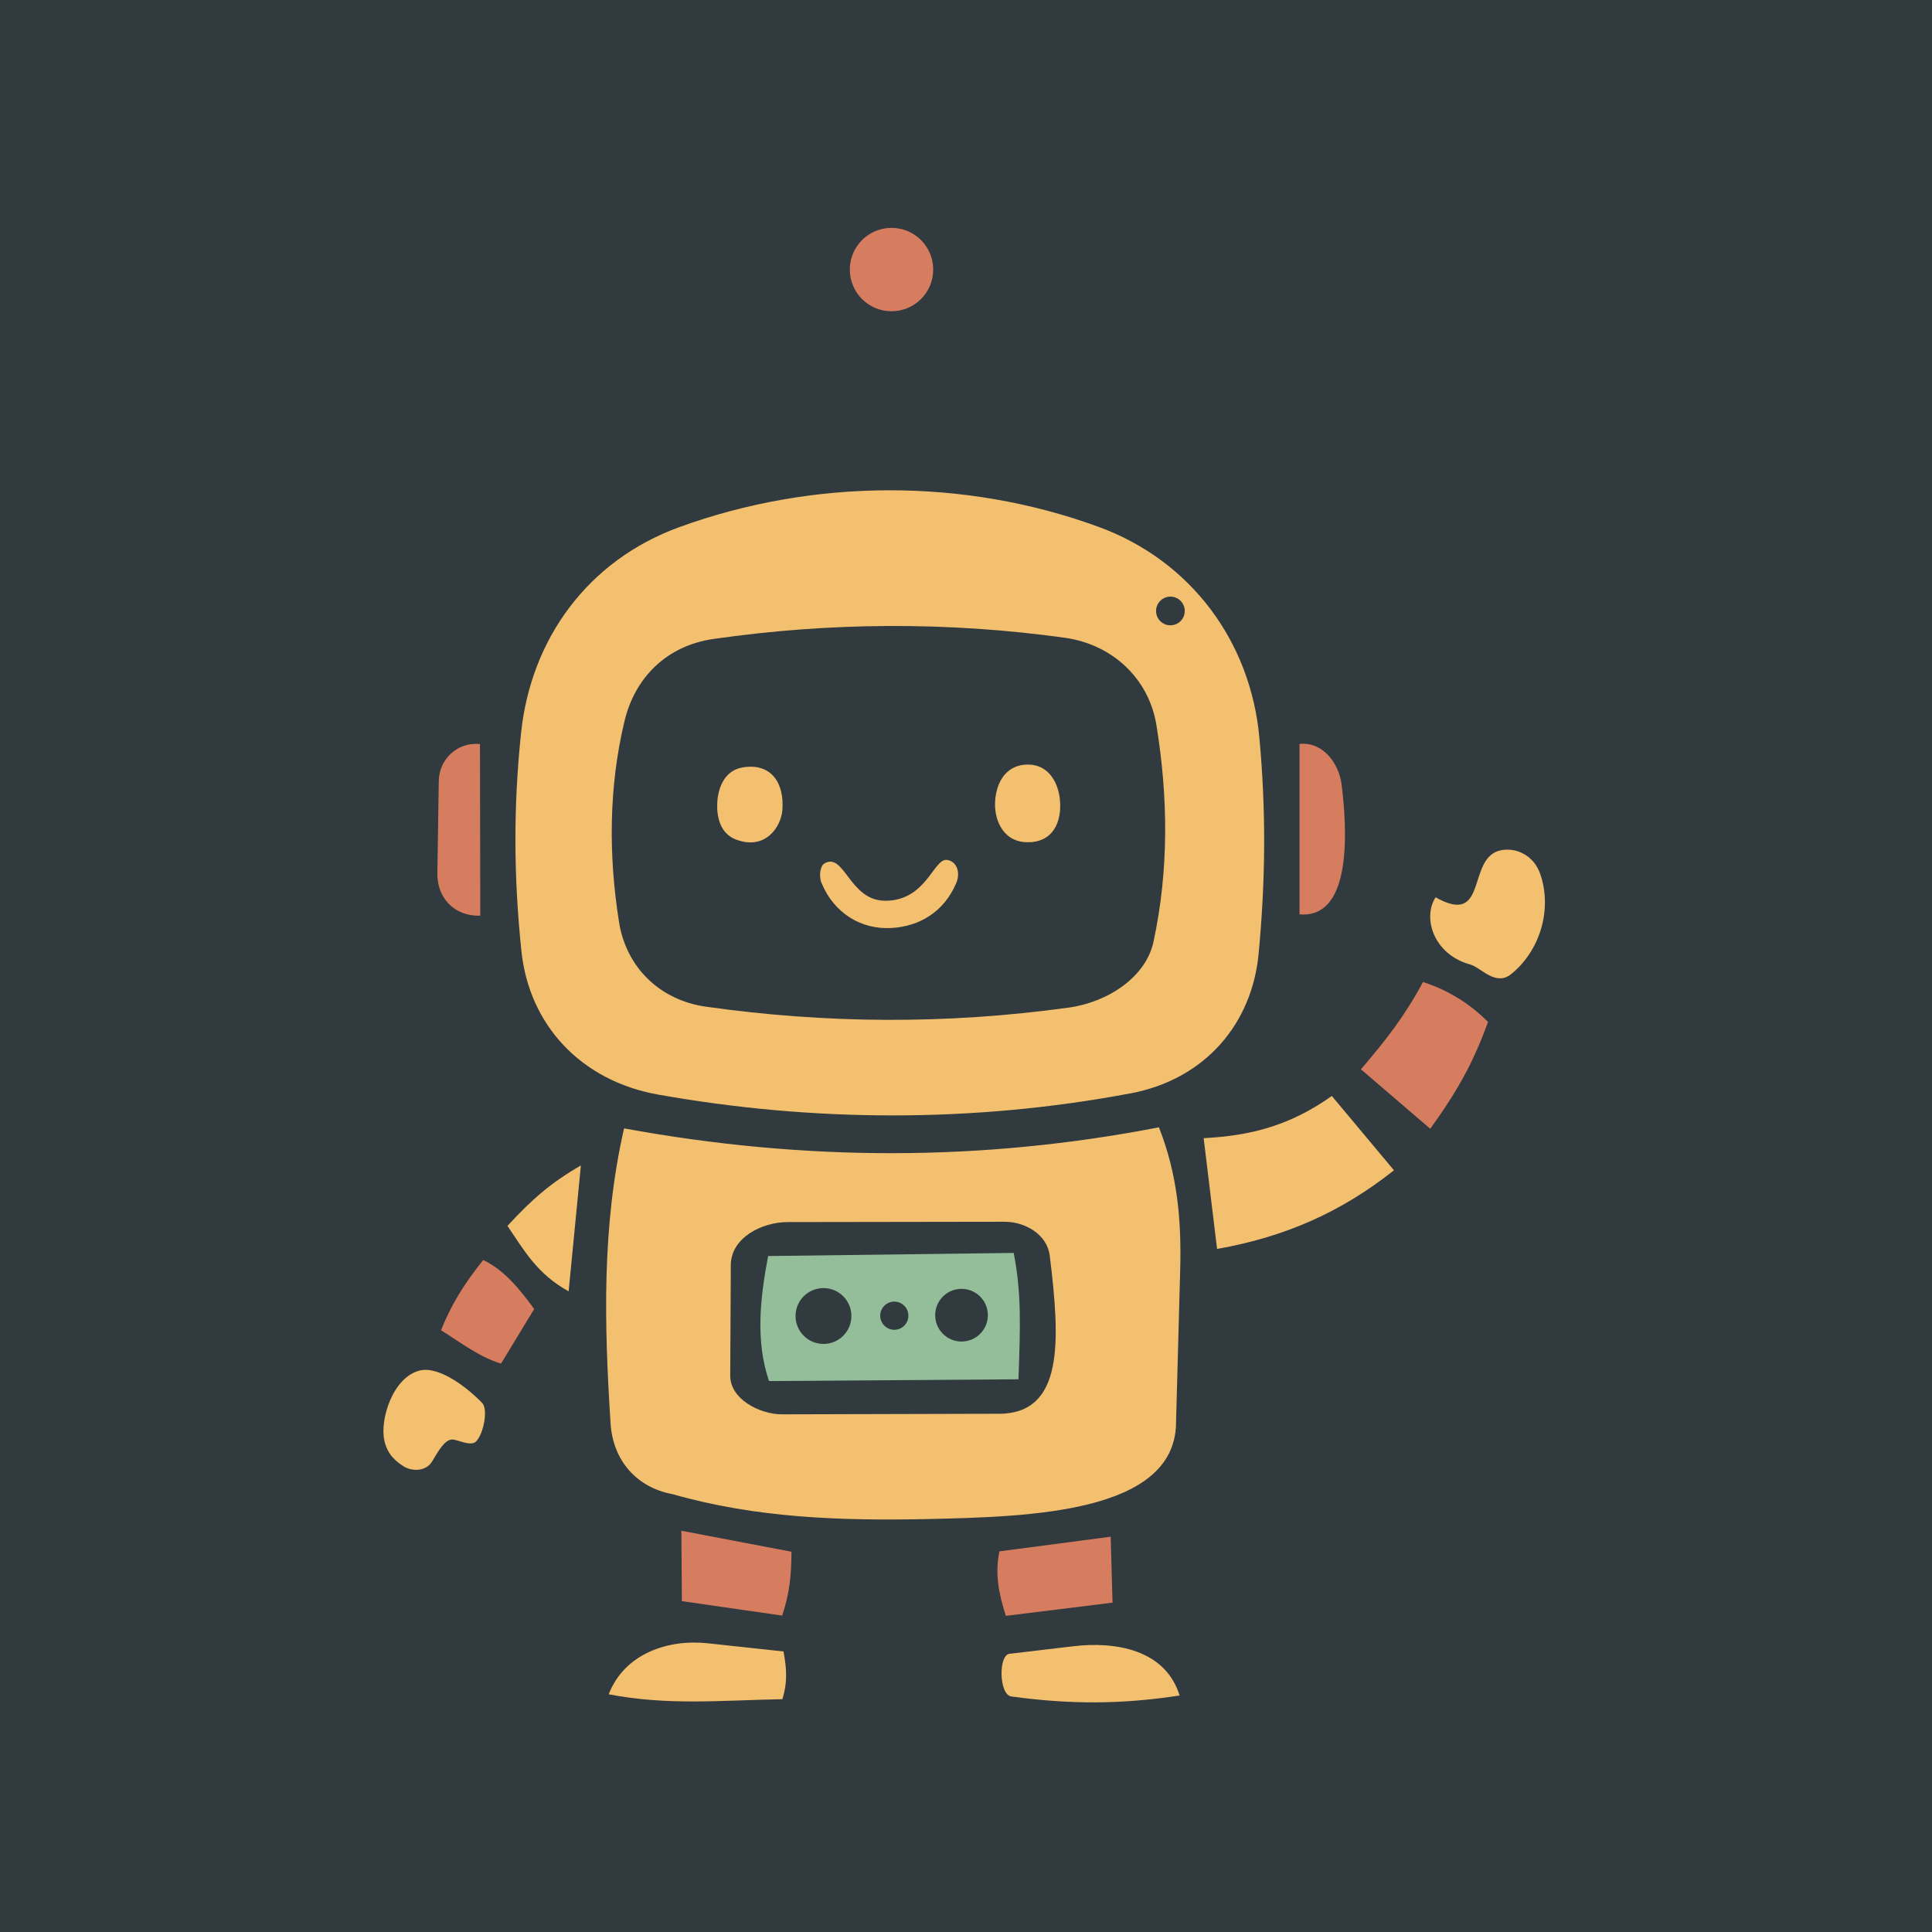
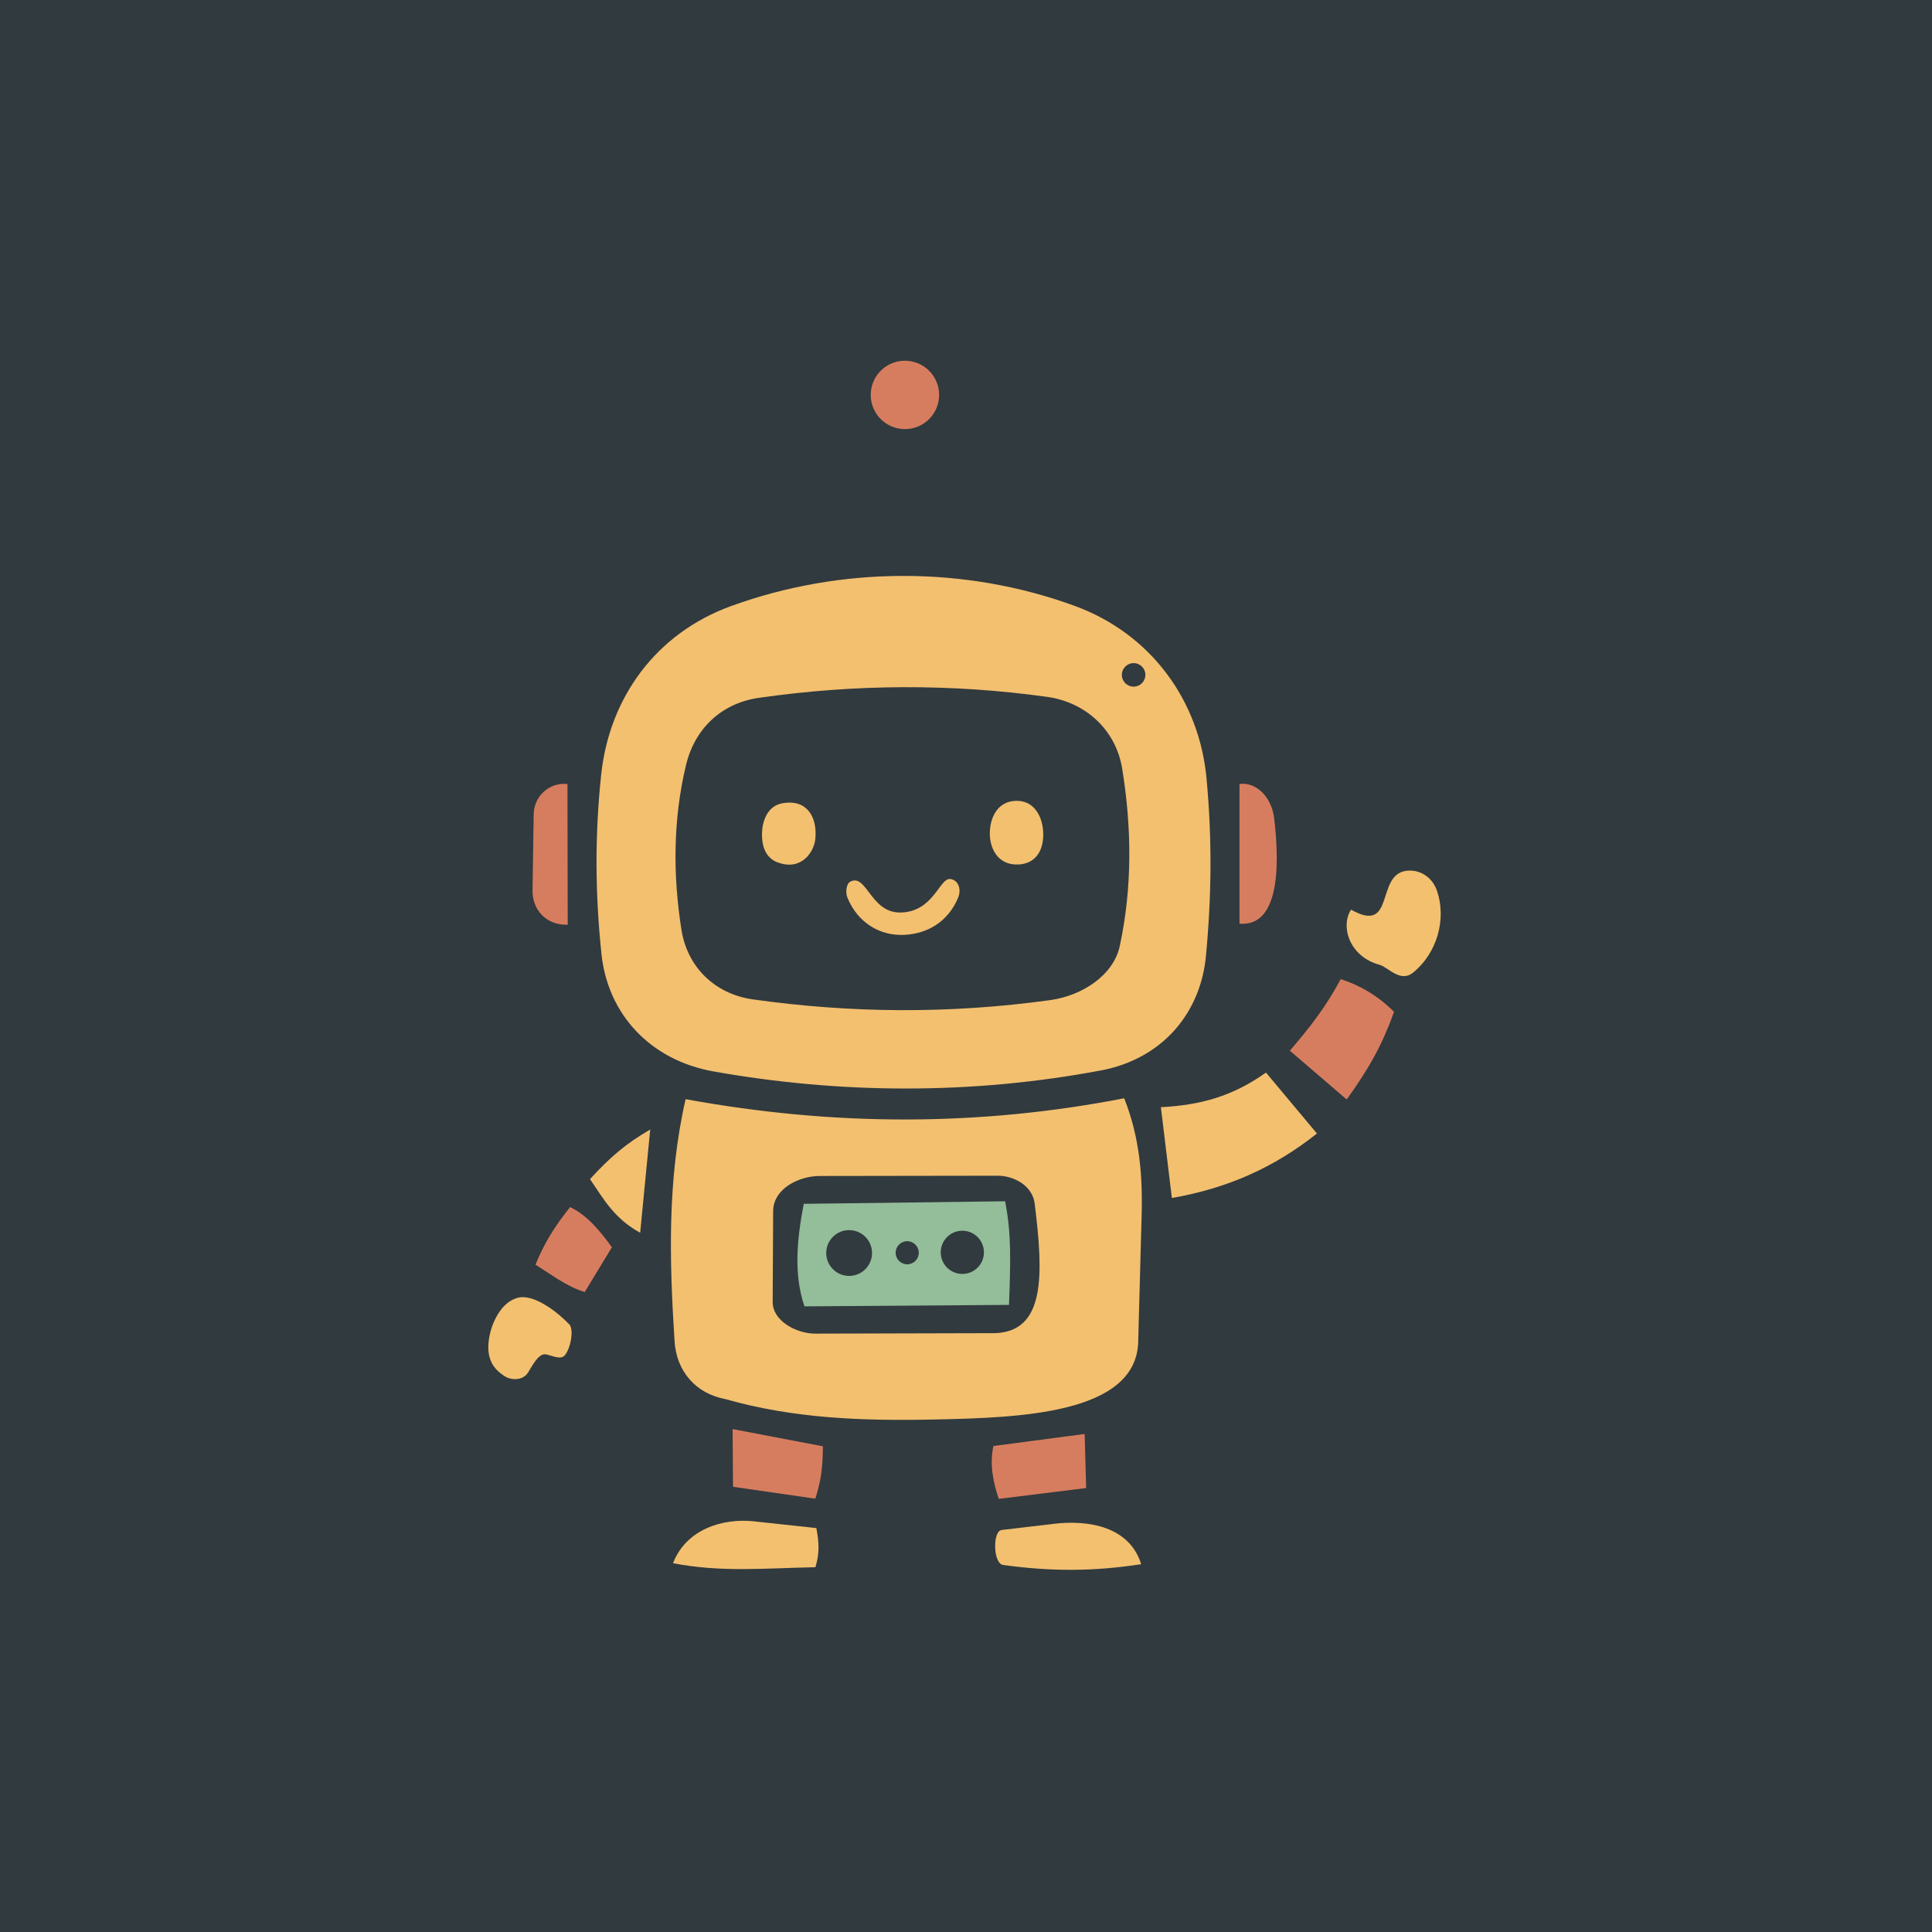
<svg xmlns="http://www.w3.org/2000/svg" id="Layer_2" viewBox="0 0 304.39 304.39">
  <defs>
    <style>.cls-1{fill:#94bd9a;}.cls-2{fill:#313a3e;}.cls-3{fill:#f3c070;}.cls-4{fill:#d77d5f;}</style>
  </defs>
  <g id="Layer_1-2">
    <rect class="cls-2" width="304.39" height="304.39" />
-     <path class="cls-2" d="M151.11,245.95l-19.78-.34c-4.08,13.07,2.13,26.33-7.94,27.7-11.01,1.49-28.79,1.64-31.89-3.47-3.26-5.38,1.2-12,9.46-15.25l.06-14.46c-6.39-2.57-10.56-7.53-10.75-14.53l-.44-16.03c-13.04,12.35-3.75,22.19-17.67,25.09-2.4.5-4.58,3.65-7.79,2.56-2.57-.87-5.63-1.97-7.71-4.99-4.18-7.37-1.15-16.02,5.81-21.08,6.16-15.34,16.68-27.34,30.56-36.01-10.07-4.6-15.1-13.82-16.73-23.45-4.4-2.21-10.98-3.27-12.38-9.28-1.66-7.15-1.51-14.97-.08-22.21,1.25-6.37,7.26-8.61,12.9-10.26,6.95-29.04,31.91-37.72,61.09-38.83l.18-16.23c-6.41-2.2-10.15-7.21-9.7-13.28s5.29-11.09,11.21-11.53c6.33-.48,11.82,3.55,13.05,9.63s-1.81,12.78-8.99,14.79c-.93,5.57-.92,11.04-.07,16.56,28.55,1.28,53.68,9.93,59.99,39.08,7.38.62,13.2,5.04,13.74,12.45.49,6.67.77,13.65-.93,20.13-1.39,5.31-7.81,6.68-11.98,8.67-1.84,7.46-4.44,14.81-10.16,21.19,12.91-2.25,23.66-12.36,26.51-24.71.88-3.79-2.74-9.14,2.26-12.41,1.25-.82,4.12-1.3,6.22-1.67,2-3.9,5.09-5.65,8.72-5.81s7.8,1.82,9.85,5.84c4.24,8.32,1.16,18.56-6.35,24.41-6.39,23.52-24.31,41.36-49.28,44.51l-.91,24.08c-.23,6.06-4.8,9.65-9.23,13.03-1.84,3.11-2.06,11.07-.14,14.28l7.97,6.67c1.98,1.66,1.74,5.74.57,8.3-2.96,6.47-21.59,5.88-33.16,3.81-8.24-1.48-3.03-12.55-6.08-26.98Z" />
-     <path class="cls-3" d="M219.62,184.38c-8.18,6.51-17.11,10.51-27.87,12.39l-2.11-17.45c7.56-.38,13.77-2.08,20.19-6.65l9.79,11.71Z" />
-     <path class="cls-4" d="M225.34,177.84l-10.92-9.37c3.92-4.59,6.84-8.28,9.77-13.75,3.85,1.23,7.31,3.33,10.25,6.29-2.25,6.22-4.67,10.68-9.1,16.83Z" />
-     <path class="cls-3" d="M231.71,151.98c-5.91-1.58-7.61-7.44-5.53-10.61,8.47,4.78,4.74-6.51,10.45-7.44,2.47-.4,5.05.97,6.02,3.72,1.97,5.62-.03,12.2-4.59,15.84-2.44,1.95-4.78-1.08-6.35-1.5Z" />
-     <path class="cls-3" d="M123.26,267.71c-9.66.18-18.04,1.03-27.36-.77,2.5-6.45,9.4-8.71,15.59-8.04l11.95,1.29c.5,2.66.67,4.78-.18,7.53Z" />
-     <path class="cls-3" d="M159.33,267.28c-1.94-.27-2.05-6.51-.29-6.72l10.06-1.19c6.59-.78,14.49.48,16.75,7.76-9.19,1.41-17.25,1.42-26.52.15Z" />
-     <path class="cls-4" d="M175.28,252.5l-16.8,2.08c-1.16-3.58-1.74-6.67-1.02-10.16l17.53-2.31.29,10.39Z" />
-     <path class="cls-4" d="M123.24,254.54l-15.81-2.28-.08-11.09,17.35,3.31c-.03,3.94-.3,6.47-1.46,10.06Z" />
-     <path class="cls-3" d="M75.05,227.06c-.86.94-2.95-.29-3.83-.26-1.22.03-2.31,2.08-3.13,3.44-1.04,1.72-3.35,1.55-4.54.76-1.09-.72-2.48-1.73-2.99-4.02-.75-3.36,1.35-10.02,5.57-11.05,3.24-.79,7.93,3.09,9.89,5.17.87,1.06.18,4.72-.97,5.96Z" />
-     <path class="cls-4" d="M211.39,123.72c1.3,10.71.5,20.96-6.65,20.34v-26.85c3.54-.39,6.21,2.87,6.65,6.51Z" />
-     <path class="cls-4" d="M75.66,144.26c-4.11.16-6.81-2.88-6.75-6.61l.22-14.61c.05-3.36,2.88-6.18,6.49-5.81l.05,27.03Z" />
-     <circle class="cls-4" cx="140.46" cy="42.47" r="6.57" />
-     <path class="cls-4" d="M78.93,214.84c-3.45-1.07-6.13-3.18-9.45-5.26,1.65-4.06,3.58-7.23,6.65-11.06,3.29,1.56,5.74,4.57,8.03,7.72l-5.23,8.61Z" />
-     <path class="cls-3" d="M89.59,203.45c-4.98-2.73-7.02-6.47-9.64-10.31,3.82-4.14,6.79-6.77,11.57-9.52l-1.93,19.83Z" />
-     <path class="cls-3" d="M185.29,224.37c-.38,13.95-22.84,14.61-39.21,14.96-13.75.29-26.99-.18-40.11-3.92-5.67-1.04-9.4-5.33-9.77-11.1-1-15.61-1.41-31.04,2.12-46.53,28.51,5.22,56.32,5.25,84.27-.17,2.95,7.45,3.56,14.75,3.35,22.46l-.66,24.29Z" />
-     <path class="cls-2" d="M157.34,222.74l-34.13.09c-3.54,0-8.18-2.41-8.16-6.1l.09-17.41c.02-4.32,4.89-6.78,8.98-6.78l34.16-.05c3.21,0,6.7,1.98,7.11,5.34,1.66,13.53,2.24,24.89-8.05,24.92Z" />
-     <path class="cls-1" d="M160.46,217.31l-39.3.28c-2.12-6.21-1.44-12.89-.14-19.7l38.69-.49c1.25,6.38,1.04,11.67.75,19.91Z" />
-     <circle class="cls-2" cx="151.49" cy="207.21" r="4.15" />
-     <circle class="cls-2" cx="129.74" cy="207.34" r="4.4" />
-     <circle class="cls-2" cx="140.9" cy="207.29" r="2.22" />
-     <path class="cls-3" d="M178.06,172.27c-24.86,4.68-50.13,4.5-74.39.18-12.08-2.15-20.3-10.92-21.52-22.6s-1.28-22.78-.05-34.42c1.56-14.75,10.49-27.12,24.9-32.37,21.11-7.69,44.91-7.79,66.04-.07,14.66,5.35,23.98,18.16,25.37,33.16,1.08,11.68.98,22.49-.11,34.1-1.02,10.88-8.25,19.77-20.25,22.03Z" />
-     <circle class="cls-2" cx="184.4" cy="96.26" r="2.26" />
-     <path class="cls-2" d="M168.37,158.75c-19.5,2.69-38.38,2.5-57.13-.14-7.36-1.04-12.59-6.27-13.71-13.33-1.69-10.64-1.61-21.32.86-31.66,1.67-7,6.77-11.91,14.01-12.95,18.41-2.64,36.91-2.75,55.36-.19,7.48,1.04,13.24,6.4,14.44,13.78,1.84,11.33,1.98,22.78-.47,34.14-1.19,5.51-7.13,9.49-13.36,10.35Z" />
-     <path class="cls-3" d="M139.41,141.92c6.52.03,7.66-6.66,9.75-6.44,1.52.16,2.23,1.92,1.5,3.64-1.93,4.57-5.84,6.85-10.23,7.09-4.66.26-9-2.24-11.01-7.13-.44-1.07-.18-2.66.45-3.03,3.15-1.88,3.95,5.84,9.54,5.86Z" />
-     <path class="cls-3" d="M162.34,132.68c-4.12.26-5.63-3.25-5.57-6.1s1.43-6.07,5.1-6.12c3.32-.05,4.71,2.79,5.05,4.98.5,3.23-.48,6.99-4.57,7.25Z" />
-     <path class="cls-3" d="M115.99,132.29c-2.65-1-3.06-3.79-2.99-5.7.08-2.14.96-5.14,3.94-5.67,4.51-.8,6.68,2.4,6.32,6.74-.22,2.66-2.71,6.34-7.27,4.62Z" />
+     <g data-inset="character" transform="translate(152.195,152.195) scale(0.82) translate(-152.195,-152.195)">
+       <path class="cls-2" d="M151.11,245.95l-19.78-.34c-4.08,13.07,2.13,26.33-7.94,27.7-11.01,1.49-28.79,1.64-31.89-3.47-3.26-5.38,1.2-12,9.46-15.25l.06-14.46c-6.39-2.57-10.56-7.53-10.75-14.53l-.44-16.03c-13.04,12.35-3.75,22.19-17.67,25.09-2.4.5-4.58,3.65-7.79,2.56-2.57-.87-5.63-1.97-7.71-4.99-4.18-7.37-1.15-16.02,5.81-21.08,6.16-15.34,16.68-27.34,30.56-36.01-10.07-4.6-15.1-13.82-16.73-23.45-4.4-2.21-10.98-3.27-12.38-9.28-1.66-7.15-1.51-14.97-.08-22.21,1.25-6.37,7.26-8.61,12.9-10.26,6.95-29.04,31.91-37.72,61.09-38.83l.18-16.23c-6.41-2.2-10.15-7.21-9.7-13.28s5.29-11.09,11.21-11.53c6.33-.48,11.82,3.55,13.05,9.63s-1.81,12.78-8.99,14.79c-.93,5.57-.92,11.04-.07,16.56,28.55,1.28,53.68,9.93,59.99,39.08,7.38.62,13.2,5.04,13.74,12.45.49,6.67.77,13.65-.93,20.13-1.39,5.31-7.81,6.68-11.98,8.67-1.84,7.46-4.44,14.81-10.16,21.19,12.91-2.25,23.66-12.36,26.51-24.71.88-3.79-2.74-9.14,2.26-12.41,1.25-.82,4.12-1.3,6.22-1.67,2-3.9,5.09-5.65,8.72-5.81s7.8,1.82,9.85,5.84c4.24,8.32,1.16,18.56-6.35,24.41-6.39,23.52-24.31,41.36-49.28,44.51l-.91,24.08c-.23,6.06-4.8,9.65-9.23,13.03-1.84,3.11-2.06,11.07-.14,14.28l7.97,6.67c1.98,1.66,1.74,5.74.57,8.3-2.96,6.47-21.59,5.88-33.16,3.81-8.24-1.48-3.03-12.55-6.08-26.98Z" />
+       <path class="cls-3" d="M219.62,184.38c-8.18,6.51-17.11,10.51-27.87,12.39l-2.11-17.45c7.56-.38,13.77-2.08,20.19-6.65l9.79,11.71Z" />
+       <path class="cls-4" d="M225.34,177.84l-10.92-9.37c3.92-4.59,6.84-8.28,9.77-13.75,3.85,1.23,7.31,3.33,10.25,6.29-2.25,6.22-4.67,10.68-9.1,16.83Z" />
+       <path class="cls-3" d="M231.71,151.98c-5.91-1.58-7.61-7.44-5.53-10.61,8.47,4.78,4.74-6.51,10.45-7.44,2.47-.4,5.05.97,6.02,3.72,1.97,5.62-.03,12.2-4.59,15.84-2.44,1.95-4.78-1.08-6.35-1.5Z" />
+       <path class="cls-3" d="M123.26,267.71c-9.66.18-18.04,1.03-27.36-.77,2.5-6.45,9.4-8.71,15.59-8.04l11.95,1.29c.5,2.66.67,4.78-.18,7.53Z" />
+       <path class="cls-3" d="M159.33,267.28c-1.94-.27-2.05-6.51-.29-6.72l10.06-1.19c6.59-.78,14.49.48,16.75,7.76-9.19,1.41-17.25,1.42-26.52.15Z" />
+       <path class="cls-4" d="M175.28,252.5l-16.8,2.08c-1.16-3.58-1.74-6.67-1.02-10.16l17.53-2.31.29,10.39Z" />
+       <path class="cls-4" d="M123.24,254.54l-15.81-2.28-.08-11.09,17.35,3.31c-.03,3.94-.3,6.47-1.46,10.06Z" />
+       <path class="cls-3" d="M75.05,227.06c-.86.94-2.95-.29-3.83-.26-1.22.03-2.31,2.08-3.13,3.44-1.04,1.72-3.35,1.55-4.54.76-1.09-.72-2.48-1.73-2.99-4.02-.75-3.36,1.35-10.02,5.57-11.05,3.24-.79,7.93,3.09,9.89,5.17.87,1.06.18,4.72-.97,5.96Z" />
+       <path class="cls-4" d="M211.39,123.72c1.3,10.71.5,20.96-6.65,20.34v-26.85c3.54-.39,6.21,2.87,6.65,6.51Z" />
+       <path class="cls-4" d="M75.66,144.26c-4.11.16-6.81-2.88-6.75-6.61l.22-14.61c.05-3.36,2.88-6.18,6.49-5.81l.05,27.03Z" />
+       <circle class="cls-4" cx="140.46" cy="42.47" r="6.57" />
+       <path class="cls-4" d="M78.93,214.84c-3.45-1.07-6.13-3.18-9.45-5.26,1.65-4.06,3.58-7.23,6.65-11.06,3.29,1.56,5.74,4.57,8.03,7.72l-5.23,8.61Z" />
+       <path class="cls-3" d="M89.59,203.45c-4.98-2.73-7.02-6.47-9.64-10.31,3.82-4.14,6.79-6.77,11.57-9.52l-1.93,19.83Z" />
+       <path class="cls-3" d="M185.29,224.37c-.38,13.95-22.84,14.61-39.21,14.96-13.75.29-26.99-.18-40.11-3.92-5.67-1.04-9.4-5.33-9.77-11.1-1-15.61-1.41-31.04,2.12-46.53,28.51,5.22,56.32,5.25,84.27-.17,2.95,7.45,3.56,14.75,3.35,22.46l-.66,24.29Z" />
+       <path class="cls-2" d="M157.34,222.74l-34.13.09c-3.54,0-8.18-2.41-8.16-6.1l.09-17.41c.02-4.32,4.89-6.78,8.98-6.78l34.16-.05c3.21,0,6.7,1.98,7.11,5.34,1.66,13.53,2.24,24.89-8.05,24.92Z" />
+       <path class="cls-1" d="M160.46,217.31l-39.3.28c-2.12-6.21-1.44-12.89-.14-19.7l38.69-.49c1.25,6.38,1.04,11.67.75,19.91Z" />
+       <circle class="cls-2" cx="151.49" cy="207.21" r="4.15" />
+       <circle class="cls-2" cx="129.74" cy="207.34" r="4.4" />
+       <circle class="cls-2" cx="140.9" cy="207.29" r="2.22" />
+       <path class="cls-3" d="M178.06,172.27c-24.86,4.68-50.13,4.5-74.39.18-12.08-2.15-20.3-10.92-21.52-22.6s-1.28-22.78-.05-34.42c1.56-14.75,10.49-27.12,24.9-32.37,21.11-7.69,44.91-7.79,66.04-.07,14.66,5.35,23.98,18.16,25.37,33.16,1.08,11.68.98,22.49-.11,34.1-1.02,10.88-8.25,19.77-20.25,22.03Z" />
+       <circle class="cls-2" cx="184.4" cy="96.26" r="2.26" />
+       <path class="cls-2" d="M168.37,158.75c-19.5,2.69-38.38,2.5-57.13-.14-7.36-1.04-12.59-6.27-13.71-13.33-1.69-10.64-1.61-21.32.86-31.66,1.67-7,6.77-11.91,14.01-12.95,18.41-2.64,36.91-2.75,55.36-.19,7.48,1.04,13.24,6.4,14.44,13.78,1.84,11.33,1.98,22.78-.47,34.14-1.19,5.51-7.13,9.49-13.36,10.35Z" />
+       <path class="cls-3" d="M139.41,141.92c6.52.03,7.66-6.66,9.75-6.44,1.52.16,2.23,1.92,1.5,3.64-1.93,4.57-5.84,6.85-10.23,7.09-4.66.26-9-2.24-11.01-7.13-.44-1.07-.18-2.66.45-3.03,3.15-1.88,3.95,5.84,9.54,5.86Z" />
+       <path class="cls-3" d="M162.34,132.68c-4.12.26-5.63-3.25-5.57-6.1s1.43-6.07,5.1-6.12c3.32-.05,4.71,2.79,5.05,4.98.5,3.23-.48,6.99-4.57,7.25Z" />
+       <path class="cls-3" d="M115.99,132.29c-2.65-1-3.06-3.79-2.99-5.7.08-2.14.96-5.14,3.94-5.67,4.51-.8,6.68,2.4,6.32,6.74-.22,2.66-2.71,6.34-7.27,4.62Z" />
+     </g>
  </g>
</svg>
